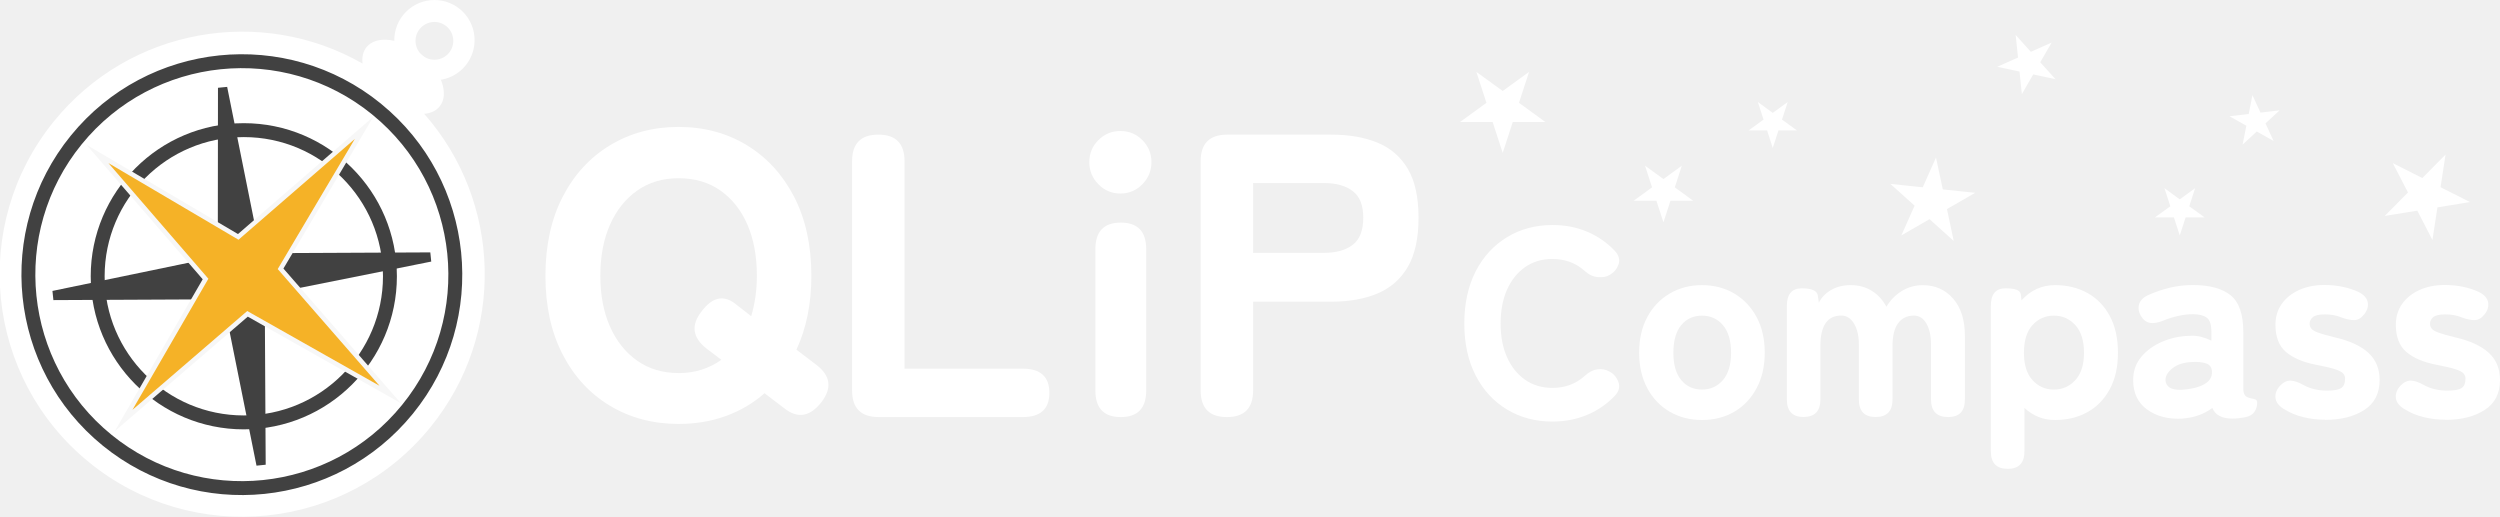
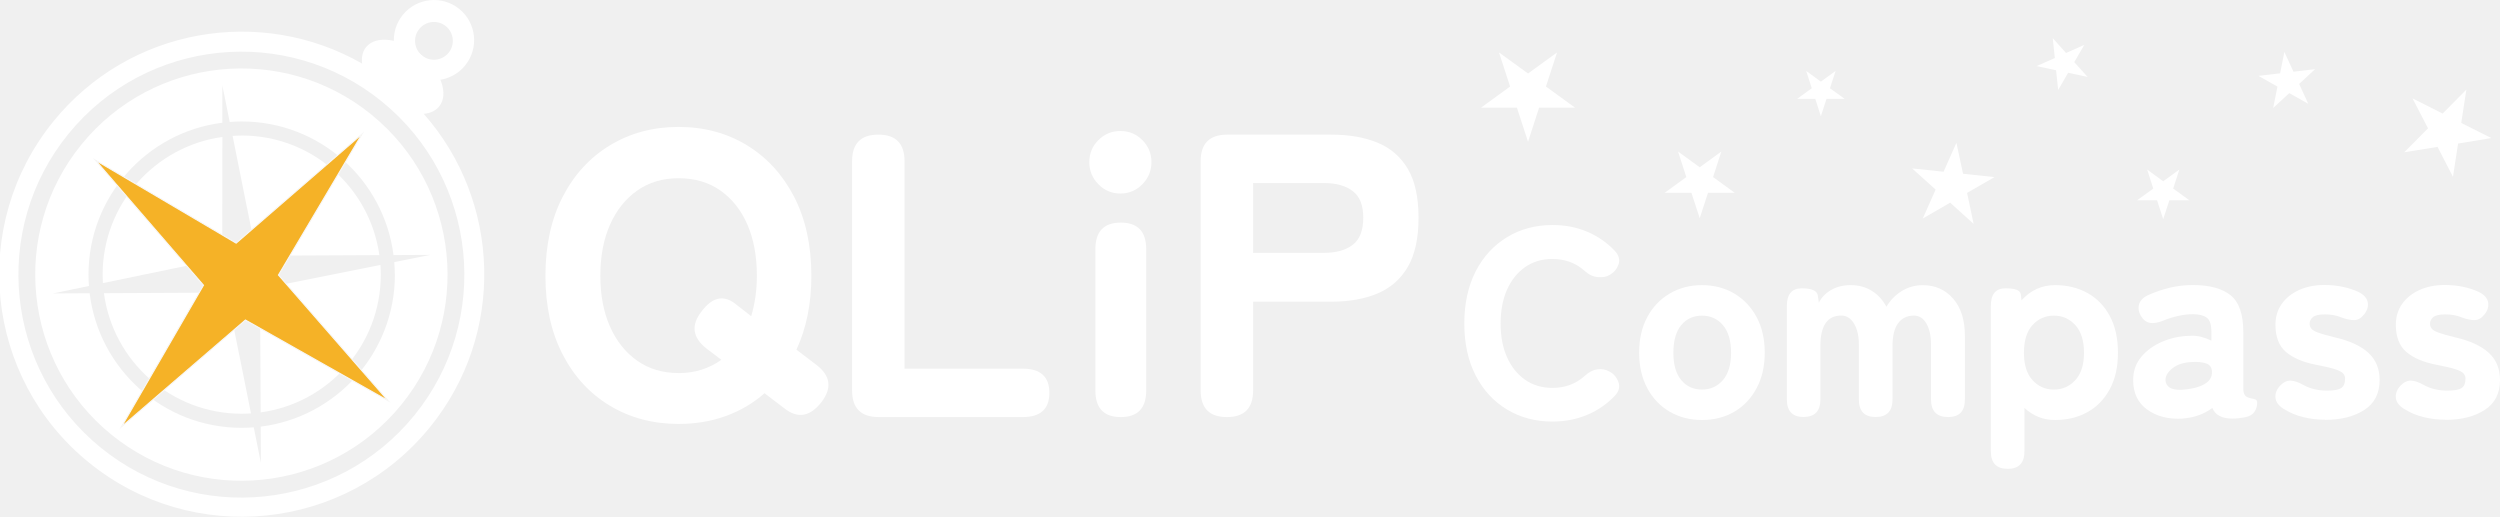
<svg xmlns="http://www.w3.org/2000/svg" id="_レイヤー_1" version="1.1" viewBox="0 0 539.06 111.42">
  <defs>
    <style>
      .st0 {
-         stroke-width: 3px;
-       }
- 
-       .st0, .st1, .st2, .st3 {
+         fill: #f5b227;
+         stroke: #f7f7f7;
        stroke-miterlimit: 10;
-       }
- 
-       .st0, .st2 {
-         stroke: #414141;
-       }
- 
-       .st0, .st4, .st3 {
-         fill: #fff;
+         stroke-width: .25px;
      }

      .st1 {
-         fill: #f5b227;
-         stroke: #f7f7f7;
-       }
- 
-       .st2 {
-         fill: #414141;
-         stroke-width: 2px;
-       }
- 
-       .st3 {
-         stroke: #fff;
+         fill: #fff;
      }
    </style>
  </defs>
  <g>
-     <path class="st4" d="M334.75,90.9c-3.65,0-6.91-.86-9.79-2.59-2.88-1.73-5.13-4.17-6.77-7.34-1.63-3.17-2.45-6.9-2.45-11.2s.82-8.09,2.45-11.26,3.89-5.62,6.77-7.37c2.88-1.75,6.14-2.62,9.79-2.62,2.73,0,5.22.48,7.48,1.44s4.24,2.32,5.93,4.09c.88.96,1.17,1.92.86,2.88-.31.96-.9,1.71-1.78,2.25l-.29.17c-.58.34-1.37.48-2.39.4-1.02-.08-1.97-.52-2.85-1.32-1.92-1.73-4.24-2.59-6.97-2.59-2.26,0-4.23.59-5.9,1.76-1.67,1.17-2.96,2.79-3.89,4.86-.92,2.07-1.38,4.51-1.38,7.31s.46,5.18,1.38,7.25,2.22,3.69,3.89,4.86,3.64,1.76,5.9,1.76c2.73,0,5.05-.86,6.97-2.59.88-.81,1.77-1.28,2.68-1.41.9-.13,1.76,0,2.56.43l.11.06c.88.46,1.52,1.2,1.9,2.22.38,1.02.15,1.99-.69,2.91-1.69,1.8-3.68,3.2-5.99,4.17-2.3.98-4.82,1.47-7.54,1.47h.01Z" />
-     <path class="st4" d="M366.98,90.56c-2.57,0-4.88-.59-6.94-1.78-2.05-1.19-3.67-2.88-4.84-5.07-1.17-2.19-1.76-4.74-1.76-7.66s.58-5.52,1.76-7.69c1.17-2.17,2.78-3.86,4.84-5.07,2.05-1.21,4.37-1.81,6.94-1.81s4.93.6,6.97,1.81c2.03,1.21,3.64,2.9,4.81,5.07,1.17,2.17,1.76,4.73,1.76,7.69s-.59,5.47-1.76,7.66-2.77,3.88-4.81,5.07c-2.03,1.19-4.36,1.78-6.97,1.78ZM366.98,84c1.84,0,3.35-.68,4.52-2.04,1.17-1.36,1.76-3.33,1.76-5.9s-.59-4.6-1.76-5.96-2.68-2.04-4.52-2.04-3.33.68-4.46,2.04-1.7,3.35-1.7,5.96.57,4.54,1.7,5.9,2.62,2.04,4.46,2.04Z" />
-     <path class="st4" d="M388.92,89.92c-2.42,0-3.63-1.27-3.63-3.8v-20.15c0-2.53,1.07-3.8,3.22-3.8s3.3.52,3.45,1.55l.23,1.55c.54-1.11,1.41-2.02,2.62-2.73s2.62-1.06,4.23-1.06c1.73,0,3.25.41,4.58,1.24,1.32.83,2.37,1.97,3.14,3.43.77-1.34,1.84-2.46,3.22-3.34s2.92-1.32,4.61-1.32c2.69,0,4.87.97,6.56,2.91,1.69,1.94,2.53,4.62,2.53,8.03v13.7c0,2.53-1.21,3.8-3.63,3.8s-3.68-1.27-3.68-3.8v-11.92c0-1.8-.33-3.28-.98-4.43-.65-1.15-1.56-1.73-2.71-1.73-1.46,0-2.59.55-3.4,1.64s-1.21,2.73-1.21,4.92v11.51c0,2.53-1.21,3.8-3.63,3.8s-3.63-1.27-3.63-3.8v-11.92c0-1.8-.35-3.28-1.04-4.43s-1.61-1.73-2.76-1.73c-2.99,0-4.49,2.19-4.49,6.56v11.51c0,2.53-1.21,3.8-3.63,3.8h.03Z" />
-     <path class="st4" d="M432.9,101.09c-2.42,0-3.63-1.27-3.63-3.8v-31.32c0-2.53,1.05-3.8,3.17-3.8s3.17.42,3.28,1.27l.17,1.32c1.96-2.19,4.38-3.28,7.25-3.28,2.61,0,4.93.57,6.97,1.7,2.03,1.13,3.64,2.78,4.81,4.95,1.17,2.17,1.76,4.81,1.76,7.92s-.59,5.69-1.76,7.86-2.77,3.82-4.81,4.95c-2.03,1.13-4.36,1.7-6.97,1.7s-4.7-.86-6.62-2.59v9.33c0,2.53-1.21,3.8-3.63,3.8h0ZM442.86,84c1.84,0,3.39-.68,4.63-2.04,1.25-1.36,1.87-3.33,1.87-5.9s-.62-4.6-1.87-5.96-2.79-2.04-4.63-2.04-3.38.68-4.61,2.04c-1.23,1.36-1.84,3.35-1.84,5.96s.61,4.54,1.84,5.9,2.76,2.04,4.61,2.04Z" />
-     <path class="st4" d="M470.55,90.27c-3.03.15-5.56-.5-7.57-1.96s-3.02-3.57-3.02-6.33c0-1.96.58-3.64,1.76-5.04,1.17-1.4,2.69-2.49,4.55-3.28s3.79-1.2,5.79-1.24c.88-.08,1.73,0,2.53.2.81.21,1.55.49,2.24.83v-1.84c0-1.61-.34-2.66-1.04-3.14-.69-.48-1.67-.72-2.94-.72-1.04,0-2.1.12-3.2.37-1.09.25-2.16.59-3.2,1.01-1.11.46-2.06.62-2.85.49-.79-.13-1.45-.64-1.99-1.53-.5-.88-.61-1.74-.35-2.56.27-.82.98-1.49,2.13-1.99,1.38-.61,2.87-1.11,4.46-1.5,1.59-.38,3.25-.58,4.98-.58,3.57,0,6.28.73,8.12,2.19s2.76,4.11,2.76,7.94v12.09c0,.38.02.65.06.81.11.54.33.89.66,1.07.33.17.66.29,1.01.35s.64.13.89.23c.25.1.37.34.37.72,0,.73-.2,1.38-.6,1.96s-1.07.96-1.99,1.15c-.42.08-.86.14-1.32.2-.46.06-.94.09-1.44.09-2.26,0-3.7-.77-4.32-2.3-1.77,1.34-3.93,2.11-6.51,2.3h.03ZM470.38,84.05c2.03-.12,3.66-.51,4.87-1.18s1.77-1.6,1.7-2.79c-.04-.88-.47-1.46-1.3-1.73-.83-.27-1.83-.36-3.02-.29-1.77.08-3.17.53-4.2,1.35-1.04.83-1.54,1.7-1.5,2.62.04.65.34,1.16.89,1.53.56.37,1.41.53,2.56.49h0Z" />
-     <path class="st4" d="M501.35,90.5c-1.61,0-3.18-.18-4.69-.55-1.52-.36-2.95-.97-4.29-1.81-1.08-.69-1.65-1.49-1.73-2.39-.08-.9.25-1.76.98-2.56.73-.77,1.49-1.14,2.27-1.12.79.02,1.72.34,2.79.95,1.5.81,3.19,1.21,5.07,1.21,1.46,0,2.48-.18,3.05-.55.58-.36.86-1.05.86-2.04,0-.42-.14-.8-.43-1.12-.29-.33-.88-.63-1.78-.92s-2.25-.6-4.06-.95c-2.8-.54-4.96-1.46-6.48-2.76-1.52-1.3-2.27-3.26-2.27-5.87,0-1.73.46-3.23,1.38-4.52.92-1.29,2.18-2.28,3.77-2.99,1.59-.71,3.39-1.06,5.38-1.06,2.72,0,5.18.5,7.37,1.5,1.15.58,1.81,1.31,1.99,2.19.17.88-.07,1.75-.72,2.59s-1.37,1.28-2.16,1.29c-.79.02-1.74-.18-2.85-.6-.58-.23-1.15-.39-1.73-.49-.58-.1-1.17-.14-1.78-.14-1.27,0-2.13.2-2.59.6s-.69.87-.69,1.41c0,.38.11.73.35,1.04.23.31.73.6,1.5.89s1.96.62,3.57,1.01c3.18.73,5.59,1.83,7.22,3.31s2.45,3.44,2.45,5.9c0,2.88-1.1,5.03-3.31,6.45s-5.02,2.13-8.43,2.13v-.03h0Z" />
-     <path class="st4" d="M527.31,90.5c-1.61,0-3.18-.18-4.69-.55-1.52-.36-2.95-.97-4.29-1.81-1.08-.69-1.65-1.49-1.73-2.39-.08-.9.25-1.76.98-2.56.73-.77,1.49-1.14,2.27-1.12.79.02,1.72.34,2.79.95,1.5.81,3.19,1.21,5.07,1.21,1.46,0,2.48-.18,3.05-.55.58-.36.86-1.05.86-2.04,0-.42-.14-.8-.43-1.12-.29-.33-.88-.63-1.78-.92s-2.25-.6-4.06-.95c-2.8-.54-4.96-1.46-6.48-2.76-1.52-1.3-2.27-3.26-2.27-5.87,0-1.73.46-3.23,1.38-4.52.92-1.29,2.18-2.28,3.77-2.99,1.59-.71,3.39-1.06,5.38-1.06,2.72,0,5.18.5,7.37,1.5,1.15.58,1.81,1.31,1.99,2.19.17.88-.07,1.75-.72,2.59-.65.84-1.37,1.28-2.16,1.29-.79.02-1.74-.18-2.85-.6-.58-.23-1.15-.39-1.73-.49-.58-.1-1.17-.14-1.78-.14-1.27,0-2.13.2-2.59.6s-.69.87-.69,1.41c0,.38.11.73.35,1.04.23.31.73.6,1.5.89s1.96.62,3.57,1.01c3.18.73,5.59,1.83,7.22,3.31s2.45,3.44,2.45,5.9c0,2.88-1.1,5.03-3.31,6.45s-5.02,2.13-8.43,2.13v-.03s-.01,0-.01,0Z" />
+     <path class="st1" d="M334.75,90.9c-3.65,0-6.91-.86-9.79-2.59-2.88-1.73-5.13-4.17-6.77-7.34-1.63-3.17-2.45-6.9-2.45-11.2s.82-8.09,2.45-11.26,3.89-5.62,6.77-7.37c2.88-1.75,6.14-2.62,9.79-2.62,2.73,0,5.22.48,7.48,1.44s4.24,2.32,5.93,4.09c.88.96,1.17,1.92.86,2.88-.31.96-.9,1.71-1.78,2.25l-.29.17c-.58.34-1.37.48-2.39.4-1.02-.08-1.97-.52-2.85-1.32-1.92-1.73-4.24-2.59-6.97-2.59-2.26,0-4.23.59-5.9,1.76-1.67,1.17-2.96,2.79-3.89,4.86-.92,2.07-1.38,4.51-1.38,7.31s.46,5.18,1.38,7.25,2.22,3.69,3.89,4.86,3.64,1.76,5.9,1.76c2.73,0,5.05-.86,6.97-2.59.88-.81,1.77-1.28,2.68-1.41.9-.13,1.76,0,2.56.43l.11.06c.88.46,1.52,1.2,1.9,2.22.38,1.02.15,1.99-.69,2.91-1.69,1.8-3.68,3.2-5.99,4.17-2.3.98-4.82,1.47-7.54,1.47h.01Z" />
+     <path class="st1" d="M366.98,90.56c-2.57,0-4.88-.59-6.94-1.78-2.05-1.19-3.67-2.88-4.84-5.07-1.17-2.19-1.76-4.74-1.76-7.66s.58-5.52,1.76-7.69c1.17-2.17,2.78-3.86,4.84-5.07,2.05-1.21,4.37-1.81,6.94-1.81s4.93.6,6.97,1.81c2.03,1.21,3.64,2.9,4.81,5.07,1.17,2.17,1.76,4.73,1.76,7.69s-.59,5.47-1.76,7.66-2.77,3.88-4.81,5.07c-2.03,1.19-4.36,1.78-6.97,1.78ZM366.98,84c1.84,0,3.35-.68,4.52-2.04,1.17-1.36,1.76-3.33,1.76-5.9s-.59-4.6-1.76-5.96-2.68-2.04-4.52-2.04-3.33.68-4.46,2.04-1.7,3.35-1.7,5.96.57,4.54,1.7,5.9,2.62,2.04,4.46,2.04Z" />
+     <path class="st1" d="M388.92,89.92c-2.42,0-3.63-1.27-3.63-3.8v-20.15c0-2.53,1.07-3.8,3.22-3.8s3.3.52,3.45,1.55l.23,1.55c.54-1.11,1.41-2.02,2.62-2.73s2.62-1.06,4.23-1.06c1.73,0,3.25.41,4.58,1.24,1.32.83,2.37,1.97,3.14,3.43.77-1.34,1.84-2.46,3.22-3.34s2.92-1.32,4.61-1.32c2.69,0,4.87.97,6.56,2.91,1.69,1.94,2.53,4.62,2.53,8.03v13.7c0,2.53-1.21,3.8-3.63,3.8s-3.68-1.27-3.68-3.8v-11.92c0-1.8-.33-3.28-.98-4.43-.65-1.15-1.56-1.73-2.71-1.73-1.46,0-2.59.55-3.4,1.64s-1.21,2.73-1.21,4.92v11.51c0,2.53-1.21,3.8-3.63,3.8s-3.63-1.27-3.63-3.8v-11.92c0-1.8-.35-3.28-1.04-4.43s-1.61-1.73-2.76-1.73c-2.99,0-4.49,2.19-4.49,6.56v11.51c0,2.53-1.21,3.8-3.63,3.8h.03Z" />
+     <path class="st1" d="M432.9,101.09c-2.42,0-3.63-1.27-3.63-3.8v-31.32c0-2.53,1.05-3.8,3.17-3.8s3.17.42,3.28,1.27l.17,1.32c1.96-2.19,4.38-3.28,7.25-3.28,2.61,0,4.93.57,6.97,1.7,2.03,1.13,3.64,2.78,4.81,4.95,1.17,2.17,1.76,4.81,1.76,7.92s-.59,5.69-1.76,7.86-2.77,3.82-4.81,4.95c-2.03,1.13-4.36,1.7-6.97,1.7s-4.7-.86-6.62-2.59v9.33c0,2.53-1.21,3.8-3.63,3.8h0ZM442.86,84c1.84,0,3.39-.68,4.63-2.04,1.25-1.36,1.87-3.33,1.87-5.9s-.62-4.6-1.87-5.96-2.79-2.04-4.63-2.04-3.38.68-4.61,2.04c-1.23,1.36-1.84,3.35-1.84,5.96s.61,4.54,1.84,5.9,2.76,2.04,4.61,2.04Z" />
+     <path class="st1" d="M470.55,90.27c-3.03.15-5.56-.5-7.57-1.96s-3.02-3.57-3.02-6.33c0-1.96.58-3.64,1.76-5.04,1.17-1.4,2.69-2.49,4.55-3.28s3.79-1.2,5.79-1.24c.88-.08,1.73,0,2.53.2.81.21,1.55.49,2.24.83v-1.84c0-1.61-.34-2.66-1.04-3.14-.69-.48-1.67-.72-2.94-.72-1.04,0-2.1.12-3.2.37-1.09.25-2.16.59-3.2,1.01-1.11.46-2.06.62-2.85.49-.79-.13-1.45-.64-1.99-1.53-.5-.88-.61-1.74-.35-2.56.27-.82.98-1.49,2.13-1.99,1.38-.61,2.87-1.11,4.46-1.5,1.59-.38,3.25-.58,4.98-.58,3.57,0,6.28.73,8.12,2.19s2.76,4.11,2.76,7.94v12.09c0,.38.02.65.06.81.11.54.33.89.66,1.07.33.17.66.29,1.01.35s.64.13.89.23c.25.1.37.34.37.72,0,.73-.2,1.38-.6,1.96s-1.07.96-1.99,1.15c-.42.08-.86.14-1.32.2-.46.06-.94.09-1.44.09-2.26,0-3.7-.77-4.32-2.3-1.77,1.34-3.93,2.11-6.51,2.3h.03ZM470.38,84.05c2.03-.12,3.66-.51,4.87-1.18s1.77-1.6,1.7-2.79c-.04-.88-.47-1.46-1.3-1.73-.83-.27-1.83-.36-3.02-.29-1.77.08-3.17.53-4.2,1.35-1.04.83-1.54,1.7-1.5,2.62.04.65.34,1.16.89,1.53.56.37,1.41.53,2.56.49h0Z" />
+     <path class="st1" d="M501.35,90.5c-1.61,0-3.18-.18-4.69-.55-1.52-.36-2.95-.97-4.29-1.81-1.08-.69-1.65-1.49-1.73-2.39-.08-.9.25-1.76.98-2.56.73-.77,1.49-1.14,2.27-1.12.79.02,1.72.34,2.79.95,1.5.81,3.19,1.21,5.07,1.21,1.46,0,2.48-.18,3.05-.55.58-.36.86-1.05.86-2.04,0-.42-.14-.8-.43-1.12-.29-.33-.88-.63-1.78-.92s-2.25-.6-4.06-.95c-2.8-.54-4.96-1.46-6.48-2.76-1.52-1.3-2.27-3.26-2.27-5.87,0-1.73.46-3.23,1.38-4.52.92-1.29,2.18-2.28,3.77-2.99,1.59-.71,3.39-1.06,5.38-1.06,2.72,0,5.18.5,7.37,1.5,1.15.58,1.81,1.31,1.99,2.19.17.88-.07,1.75-.72,2.59s-1.37,1.28-2.16,1.29c-.79.02-1.74-.18-2.85-.6-.58-.23-1.15-.39-1.73-.49-.58-.1-1.17-.14-1.78-.14-1.27,0-2.13.2-2.59.6s-.69.87-.69,1.41c0,.38.11.73.35,1.04.23.31.73.6,1.5.89s1.96.62,3.57,1.01c3.18.73,5.59,1.83,7.22,3.31s2.45,3.44,2.45,5.9c0,2.88-1.1,5.03-3.31,6.45s-5.02,2.13-8.43,2.13v-.03h0Z" />
+     <path class="st1" d="M527.31,90.5c-1.61,0-3.18-.18-4.69-.55-1.52-.36-2.95-.97-4.29-1.81-1.08-.69-1.65-1.49-1.73-2.39-.08-.9.25-1.76.98-2.56.73-.77,1.49-1.14,2.27-1.12.79.02,1.72.34,2.79.95,1.5.81,3.19,1.21,5.07,1.21,1.46,0,2.48-.18,3.05-.55.58-.36.86-1.05.86-2.04,0-.42-.14-.8-.43-1.12-.29-.33-.88-.63-1.78-.92s-2.25-.6-4.06-.95c-2.8-.54-4.96-1.46-6.48-2.76-1.52-1.3-2.27-3.26-2.27-5.87,0-1.73.46-3.23,1.38-4.52.92-1.29,2.18-2.28,3.77-2.99,1.59-.71,3.39-1.06,5.38-1.06,2.72,0,5.18.5,7.37,1.5,1.15.58,1.81,1.31,1.99,2.19.17.88-.07,1.75-.72,2.59-.65.84-1.37,1.28-2.16,1.29-.79.02-1.74-.18-2.85-.6-.58-.23-1.15-.39-1.73-.49-.58-.1-1.17-.14-1.78-.14-1.27,0-2.13.2-2.59.6s-.69.87-.69,1.41c0,.38.11.73.35,1.04.23.31.73.6,1.5.89s1.96.62,3.57,1.01c3.18.73,5.59,1.83,7.22,3.31s2.45,3.44,2.45,5.9c0,2.88-1.1,5.03-3.31,6.45s-5.02,2.13-8.43,2.13v-.03s-.01,0-.01,0Z" />
  </g>
  <g>
-     <path class="st4" d="M146.32,91.41c-5.51,0-10.44-1.31-14.79-3.92-4.35-2.61-7.76-6.31-10.22-11.09-2.47-4.79-3.7-10.42-3.7-16.92s1.23-12.22,3.7-17.01c2.46-4.79,5.87-8.5,10.22-11.14,4.35-2.64,9.28-3.96,14.79-3.96s10.42,1.32,14.75,3.96c4.32,2.64,7.71,6.35,10.18,11.14,2.46,4.79,3.7,10.46,3.7,17.01,0,5.97-1.07,11.28-3.22,15.92l4.35,3.31c3.01,2.32,3.36,4.99,1.04,8-2.44,3.13-5.08,3.6-7.92,1.39l-4.35-3.31c-2.44,2.15-5.22,3.78-8.35,4.92-3.13,1.13-6.52,1.7-10.18,1.7h0ZM146.32,80.45c3.48,0,6.55-.96,9.22-2.87l-3.22-2.44c-3.02-2.38-3.36-5.05-1.04-8,2.26-3.01,4.64-3.6,7.13-1.74l3.57,2.78c.81-2.73,1.22-5.62,1.22-8.7,0-4.23-.68-7.92-2.04-11.05-1.36-3.13-3.31-5.58-5.83-7.35-2.52-1.77-5.53-2.65-9-2.65s-6.39.88-8.92,2.65c-2.52,1.77-4.48,4.22-5.87,7.35s-2.09,6.82-2.09,11.05.7,7.83,2.09,10.96c1.39,3.13,3.35,5.58,5.87,7.35,2.52,1.77,5.5,2.65,8.92,2.65h-.01Z" />
-     <path class="st4" d="M189.47,89.93c-3.83,0-5.74-1.91-5.74-5.74v-49.42c0-3.83,1.88-5.74,5.66-5.74s5.65,1.91,5.65,5.74v44.72h25.49c3.83,0,5.74,1.74,5.74,5.22s-1.91,5.22-5.74,5.22c0,0-31.06,0-31.06,0Z" />
-     <path class="st4" d="M241.58,41.73c-1.86,0-3.44-.67-4.74-2-1.31-1.33-1.96-2.93-1.96-4.78s.65-3.44,1.96-4.74c1.3-1.3,2.88-1.96,4.74-1.96s3.44.65,4.74,1.96,1.96,2.89,1.96,4.74-.65,3.45-1.96,4.78c-1.3,1.33-2.89,2-4.74,2ZM241.67,89.93c-3.65,0-5.48-1.91-5.48-5.74v-30.45c0-3.83,1.83-5.74,5.48-5.74s5.48,1.91,5.48,5.74v30.45c0,3.83-1.83,5.74-5.48,5.74Z" />
-     <path class="st4" d="M264.55,89.93c-3.77,0-5.66-1.91-5.66-5.74v-49.42c0-3.83,1.91-5.74,5.74-5.74h22.45c3.83,0,7.15.58,9.96,1.74s4.99,3.04,6.53,5.66c1.54,2.61,2.3,6.12,2.3,10.53s-.77,7.93-2.3,10.57c-1.54,2.64-3.71,4.55-6.53,5.74-2.81,1.19-6.13,1.78-9.96,1.78h-16.88v19.14c0,3.83-1.88,5.74-5.65,5.74ZM270.2,54.52h15.31c2.61,0,4.67-.58,6.18-1.74,1.51-1.16,2.26-3.1,2.26-5.83s-.75-4.58-2.26-5.74c-1.51-1.16-3.57-1.74-6.18-1.74h-15.31v15.05Z" />
+     <path class="st1" d="M146.32,91.41c-5.51,0-10.44-1.31-14.79-3.92-4.35-2.61-7.76-6.31-10.22-11.09-2.47-4.79-3.7-10.42-3.7-16.92s1.23-12.22,3.7-17.01c2.46-4.79,5.87-8.5,10.22-11.14,4.35-2.64,9.28-3.96,14.79-3.96s10.42,1.32,14.75,3.96c4.32,2.64,7.71,6.35,10.18,11.14,2.46,4.79,3.7,10.46,3.7,17.01,0,5.97-1.07,11.28-3.22,15.92l4.35,3.31c3.01,2.32,3.36,4.99,1.04,8-2.44,3.13-5.08,3.6-7.92,1.39l-4.35-3.31c-2.44,2.15-5.22,3.78-8.35,4.92-3.13,1.13-6.52,1.7-10.18,1.7h0ZM146.32,80.45c3.48,0,6.55-.96,9.22-2.87l-3.22-2.44c-3.02-2.38-3.36-5.05-1.04-8,2.26-3.01,4.64-3.6,7.13-1.74l3.57,2.78c.81-2.73,1.22-5.62,1.22-8.7,0-4.23-.68-7.92-2.04-11.05-1.36-3.13-3.31-5.58-5.83-7.35-2.52-1.77-5.53-2.65-9-2.65s-6.39.88-8.92,2.65c-2.52,1.77-4.48,4.22-5.87,7.35s-2.09,6.82-2.09,11.05.7,7.83,2.09,10.96c1.39,3.13,3.35,5.58,5.87,7.35,2.52,1.77,5.5,2.65,8.92,2.65h-.01Z" />
+     <path class="st1" d="M189.47,89.93c-3.83,0-5.74-1.91-5.74-5.74v-49.42c0-3.83,1.88-5.74,5.66-5.74s5.65,1.91,5.65,5.74v44.72h25.49c3.83,0,5.74,1.74,5.74,5.22s-1.91,5.22-5.74,5.22c0,0-31.06,0-31.06,0Z" />
+     <path class="st1" d="M241.58,41.73c-1.86,0-3.44-.67-4.74-2-1.31-1.33-1.96-2.93-1.96-4.78s.65-3.44,1.96-4.74c1.3-1.3,2.88-1.96,4.74-1.96s3.44.65,4.74,1.96,1.96,2.89,1.96,4.74-.65,3.45-1.96,4.78c-1.3,1.33-2.89,2-4.74,2ZM241.67,89.93c-3.65,0-5.48-1.91-5.48-5.74v-30.45c0-3.83,1.83-5.74,5.48-5.74s5.48,1.91,5.48,5.74v30.45c0,3.83-1.83,5.74-5.48,5.74Z" />
+     <path class="st1" d="M264.55,89.93c-3.77,0-5.66-1.91-5.66-5.74v-49.42c0-3.83,1.91-5.74,5.74-5.74h22.45c3.83,0,7.15.58,9.96,1.74s4.99,3.04,6.53,5.66c1.54,2.61,2.3,6.12,2.3,10.53s-.77,7.93-2.3,10.57c-1.54,2.64-3.71,4.55-6.53,5.74-2.81,1.19-6.13,1.78-9.96,1.78h-16.88v19.14c0,3.83-1.88,5.74-5.65,5.74ZM270.2,54.52h15.31c2.61,0,4.67-.58,6.18-1.74,1.51-1.16,2.26-3.1,2.26-5.83s-.75-4.58-2.26-5.74c-1.51-1.16-3.57-1.74-6.18-1.74h-15.31v15.05Z" />
  </g>
-   <path class="st4" d="M91.46,24.54c1.39-.11,2.55-.63,3.33-1.58,2.16-2.65.39-7.66-3.97-11.2l-.1-.08c-4.33-3.46-9.54-4.15-11.68-1.52-.77.94-1.03,2.19-.86,3.55C56.34,1.2,28.04,5.97,11.65,26.13c-18.22,22.41-14.83,55.35,7.58,73.57s55.35,14.83,73.57-7.58c16.37-20.13,15.29-48.76-1.34-67.58Z" />
-   <path class="st0" d="M87.86,88.26c-16.04,19.72-45.03,22.71-64.75,6.67C3.39,78.89.4,49.9,16.44,30.18c16.04-19.72,45.02-22.7,64.75-6.67l.04.04c19.68,16.04,22.66,45,6.63,64.71Z" />
-   <circle class="st0" cx="52.57" cy="59.57" r="31.51" />
-   <path class="st4" d="M99.14,1.94c-3.71-3.01-9.16-2.45-12.18,1.26-3.02,3.71-2.45,9.16,1.25,12.17l.12.1c3.71,2.91,9.07,2.32,12.06-1.35,3.02-3.71,2.46-9.17-1.26-12.19h.01ZM91.1,11.97c-1.75-1.42-2.01-3.99-.59-5.73,1.42-1.75,3.99-2.01,5.73-.59s2.01,3.99.59,5.73-3.99,2.01-5.73.59Z" />
-   <polygon class="st2" points="48 18.93 47.96 56.16 11.51 63.71 48.92 63.53 56.29 100.21 56.08 62.77 92.79 55.42 55.37 55.6 48 18.93" />
-   <polygon class="st1" points="78.51 27.56 51.37 51.08 21.01 33.19 44.32 60.16 26.64 90.69 53.37 67.67 84.13 85.06 60.5 57.96 78.51 27.56" />
-   <polygon class="st3" points="324.02 20.24 328.75 16.81 326.94 22.36 331.67 25.8 325.83 25.8 324.02 31.36 322.21 25.8 316.37 25.8 321.1 22.36 319.29 16.81 324.02 20.24" />
-   <polygon class="st3" points="414.9 40.92 417.28 35.58 418.5 41.3 424.31 41.91 419.25 44.83 420.46 50.55 416.12 46.64 411.06 49.56 413.44 44.22 409.09 40.31 414.9 40.92" />
-   <polygon class="st3" points="358.68 39.23 361.69 37.04 360.54 40.59 363.55 42.78 359.83 42.78 358.68 46.32 357.52 42.78 353.8 42.78 356.81 40.59 355.66 37.04 358.68 39.23" />
-   <polygon class="st3" points="382.25 24.96 384.52 23.31 383.65 25.98 385.92 27.62 383.12 27.62 382.25 30.29 381.39 27.62 378.59 27.62 380.85 25.98 379.99 23.31 382.25 24.96" />
-   <polygon class="st3" points="435.67 12.72 435.28 9.01 437.77 11.78 441.18 10.26 439.31 13.49 441.81 16.26 438.16 15.48 436.3 18.71 435.91 15.01 432.27 14.23 435.67 12.72" />
-   <polygon class="st3" points="470.01 43.61 472.37 41.89 471.47 44.67 473.83 46.38 470.91 46.38 470.01 49.15 469.11 46.38 466.2 46.38 468.56 44.67 467.66 41.89 470.01 43.61" />
-   <polygon class="st3" points="487.89 26.49 489.14 29.2 486.54 27.74 484.35 29.77 484.93 26.85 482.33 25.39 485.29 25.04 485.87 22.12 487.12 24.82 490.07 24.47 487.89 26.49" />
-   <polygon class="st3" points="525.69 40.65 530.99 43.32 525.13 44.28 524.23 50.15 521.51 44.87 515.65 45.82 519.83 41.6 517.1 36.32 522.41 39 526.59 34.78 525.69 40.65" />
+   <g>
+     <path class="st1" d="M99.04,1.94c-3.71-3.01-9.16-2.45-12.18,1.26-3.02,3.71-2.45,9.16,1.25,12.17l.12.1c3.71,2.91,9.07,2.32,12.06-1.35,3.02-3.71,2.46-9.17-1.26-12.19h.01ZM91,11.97c-1.75-1.42-2.01-3.99-.59-5.73,1.42-1.75,3.99-2.01,5.73-.59s2.01,3.99.59,5.73-3.99,2.01-5.73.59Z" />
+     <path class="st1" d="M80.14,24.76l-.04-.04c-19.06-15.48-47.05-12.6-62.54,6.44-15.49,19.05-12.6,47.05,6.44,62.54,19.05,15.49,47.05,12.6,62.54-6.44,15.48-19.04,12.6-47.01-6.4-62.5ZM85.15,59.22c0,16.85-12.62,30.75-28.93,32.77l.04,7.85-1.55-7.7c-.86.07-1.72.11-2.6.11-16.88,0-30.8-12.67-32.78-29.02l-7.93.04,7.78-1.61c-.06-.81-.1-1.62-.1-2.44,0-16.83,12.59-30.71,28.86-32.76v-8.05l1.59,7.89c.85-.07,1.71-.11,2.57-.11,16.81,0,30.68,12.56,32.75,28.81l7.96-.04-7.8,1.56c.07.89.12,1.79.12,2.69h.02Z" />
+     <path class="st1" d="M47.95,29.53c-14.59,2.03-25.82,14.55-25.82,29.69,0,.61.02,1.21.06,1.82l25.73-5.33s.03-26.18.03-26.18Z" />
+     <path class="st1" d="M52.12,29.23c-.66,0-1.32.03-1.97.07l5.19,25.84,26.46-.13c-2.04-14.57-14.55-25.79-29.69-25.79h.01Z" />
+     <path class="st1" d="M22.41,63.22c1.96,14.67,14.51,25.99,29.71,25.99.67,0,1.34-.03,2-.07l-5.23-26.05-26.48.13Z" />
+     <path class="st1" d="M56.21,88.92c14.63-1.99,25.9-14.53,25.9-29.7,0-.7-.03-1.4-.08-2.09l-25.97,5.2.15,26.6h0Z" />
+     <path class="st1" d="M91.36,24.54c1.39-.11,2.55-.63,3.33-1.58,2.16-2.65.39-7.66-3.97-11.2l-.1-.08c-4.33-3.46-9.54-4.15-11.68-1.52-.77.94-1.03,2.19-.86,3.55C56.24,1.2,27.94,5.97,11.55,26.13c-18.22,22.41-14.83,55.35,7.58,73.57,22.41,18.22,55.35,14.83,73.57-7.58,16.37-20.13,15.29-48.76-1.34-67.58ZM89.35,89.55c-16.75,20.6-47.04,23.72-67.63,6.97C1.12,79.76-2.01,49.48,14.75,28.88,31.5,8.28,61.77,5.17,82.38,21.92l.04.04c20.56,16.75,23.67,47,6.93,67.59Z" />
+   </g>
+   <polygon class="st0" points="78.06 28.9 50.92 52.42 20.56 34.53 43.87 61.5 26.19 92.03 52.92 69.01 83.68 86.4 60.05 59.3 78.06 28.9" />
+   <polygon class="st1" points="329.48 15.85 335.74 11.31 333.34 18.66 339.61 23.21 331.87 23.21 329.48 30.57 327.08 23.21 319.35 23.21 325.61 18.66 323.22 11.31 329.48 15.85" />
+   <polygon class="st1" points="419.08 37.03 421.85 30.8 423.28 37.47 430.05 38.19 424.15 41.59 425.56 48.27 420.5 43.7 414.6 47.11 417.37 40.88 412.3 36.32 419.08 37.03" />
+   <polygon class="st1" points="366.5 36.07 371.16 32.68 369.38 38.18 374.04 41.57 368.29 41.57 366.5 47.05 364.71 41.57 358.95 41.57 363.61 38.18 361.83 32.68 366.5 36.07" />
+   <polygon class="st1" points="392.62 17.6 395.8 15.3 394.58 19.03 397.76 21.32 393.84 21.32 392.62 25.06 391.42 21.32 387.5 21.32 390.66 19.03 389.46 15.3 392.62 17.6" />
+   <polygon class="st1" points="443.07 12.51 442.62 8.23 445.49 11.43 449.42 9.68 447.26 13.4 450.14 16.59 445.94 15.69 443.79 19.41 443.34 15.15 439.15 14.25 443.07 12.51" />
+   <polygon class="st1" points="466.44 39.09 469.92 36.56 468.59 40.66 472.07 43.18 467.77 43.18 466.44 47.26 465.11 43.18 460.82 43.18 464.3 40.66 462.98 36.56 466.44 39.09" />
+   <polygon class="st1" points="495.75 18.1 497.72 22.38 493.62 20.08 490.16 23.28 491.07 18.67 486.97 16.36 491.64 15.81 492.56 11.2 494.53 15.46 499.19 14.91 495.75 18.1" />
+   <polygon class="st1" points="530.7 26.51 537.19 29.77 530.02 30.95 528.92 38.13 525.59 31.67 518.42 32.83 523.54 27.67 520.2 21.21 526.69 24.49 531.81 19.32 530.7 26.51" />
</svg>
